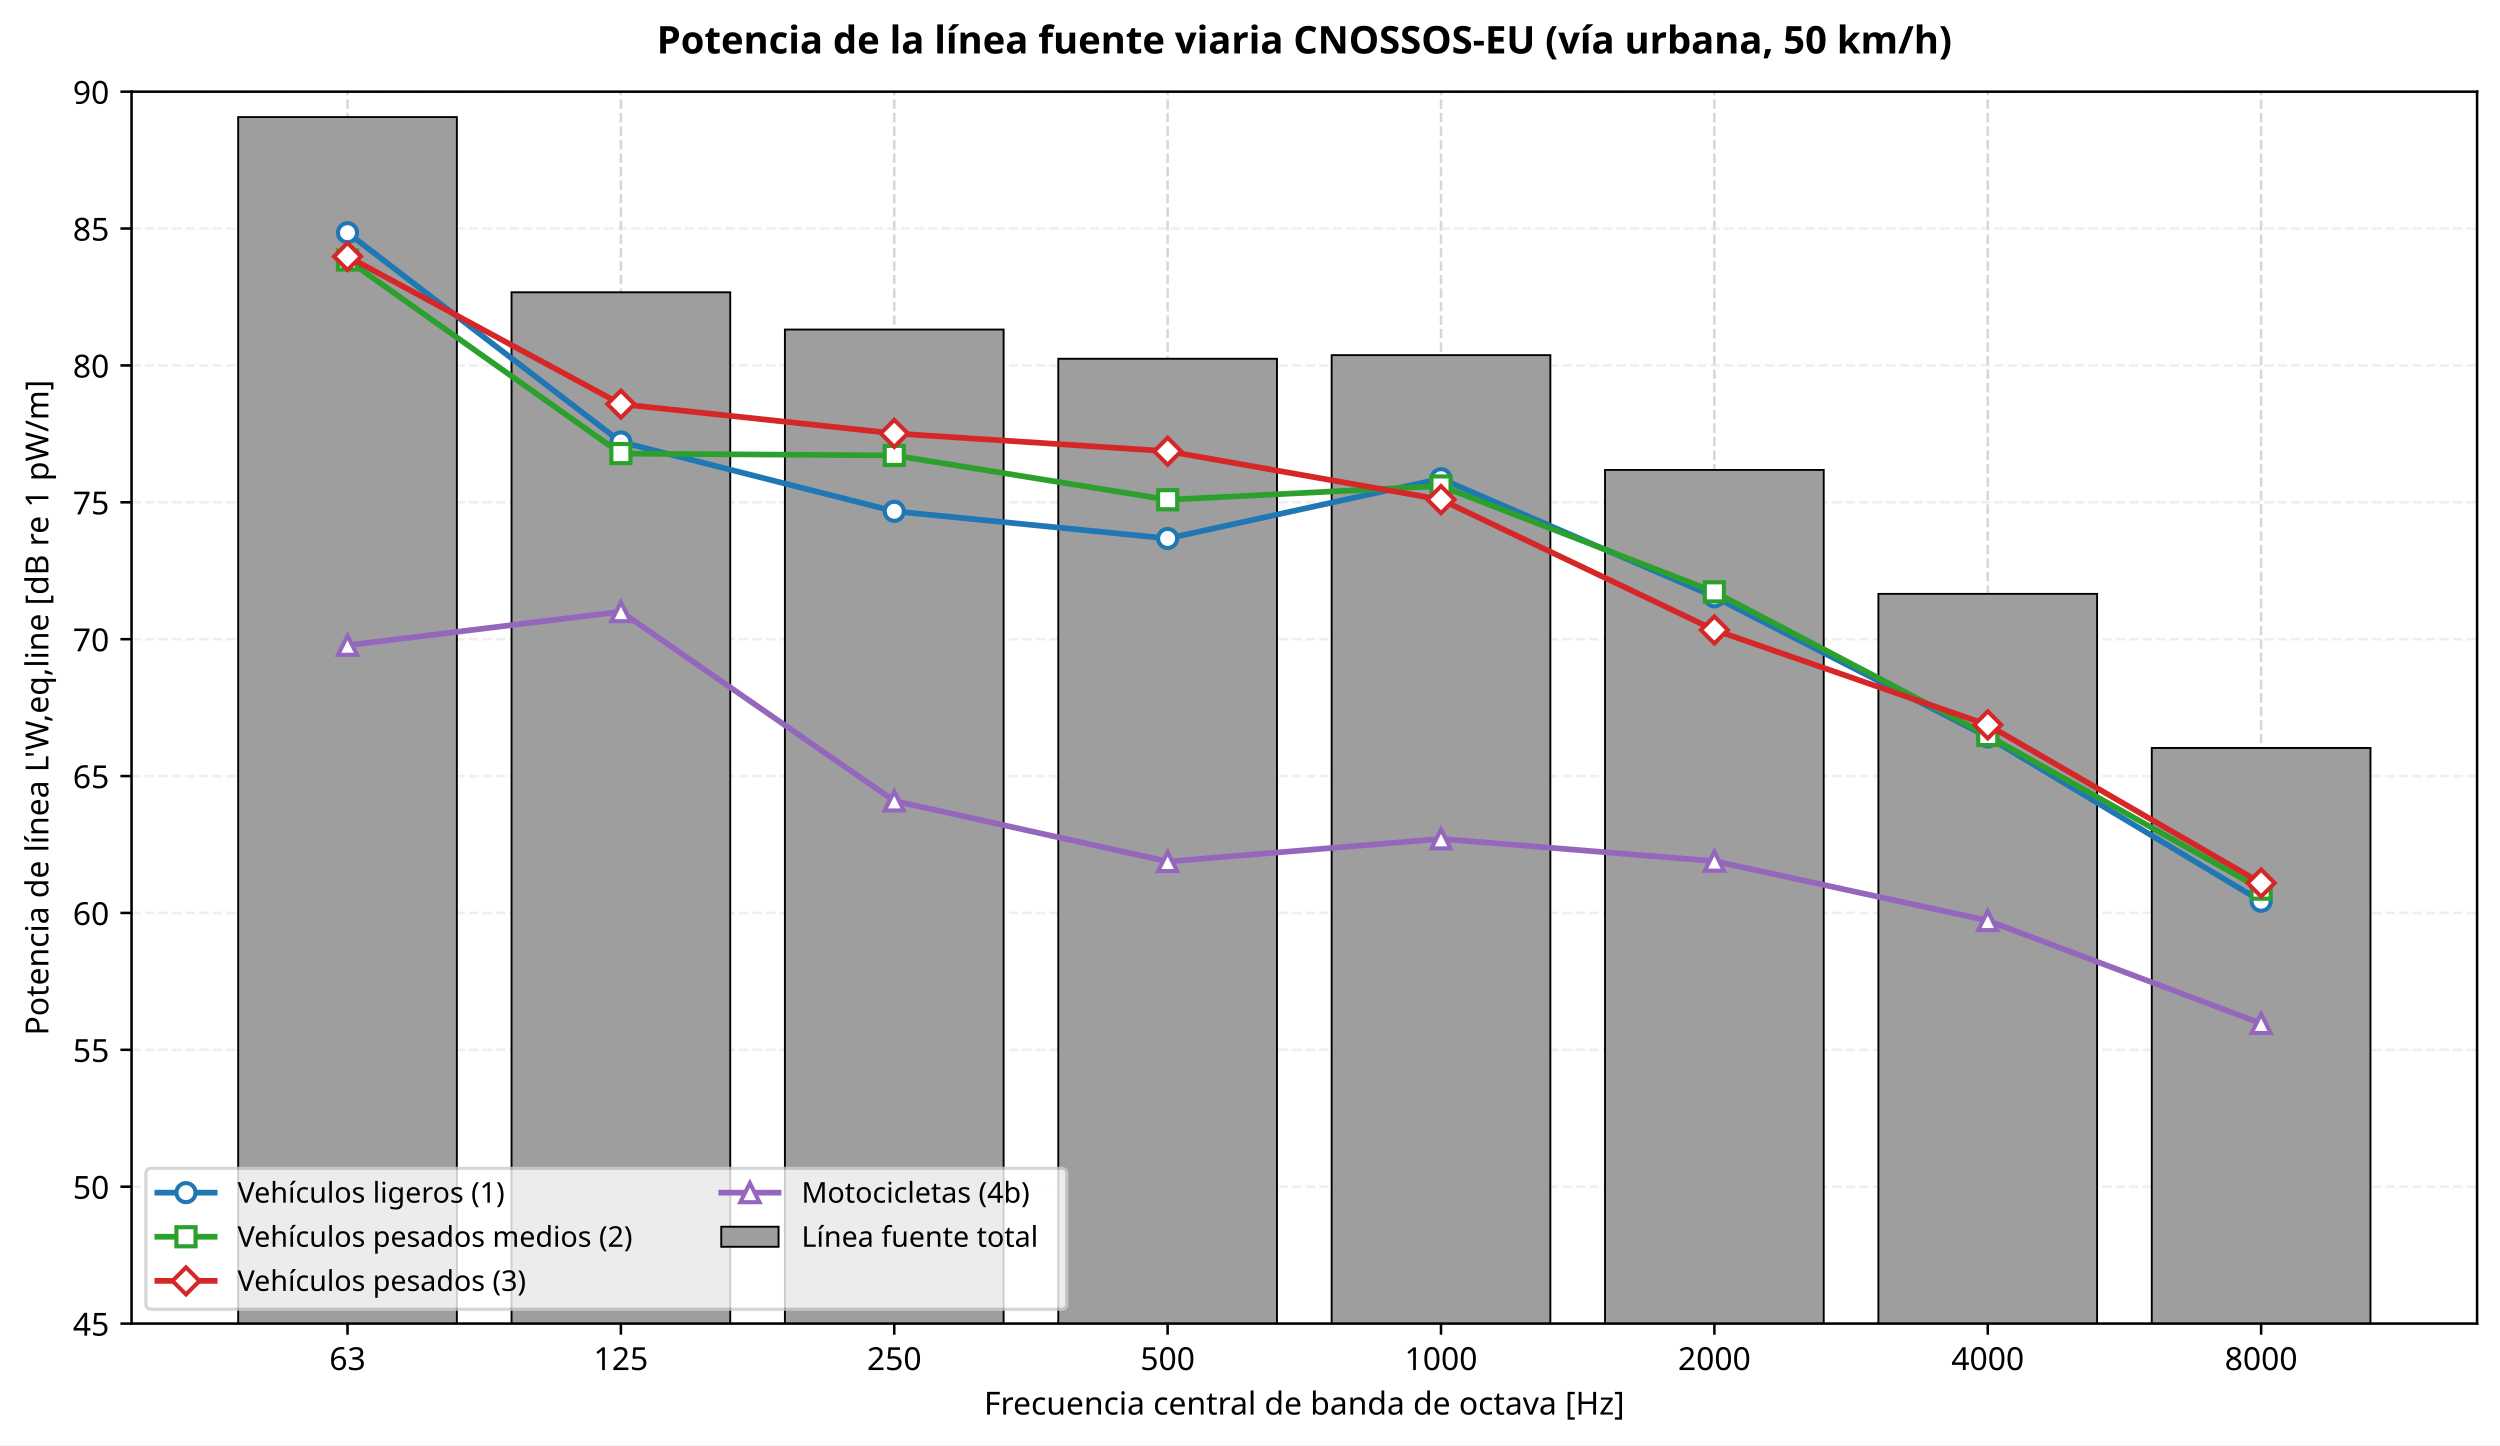
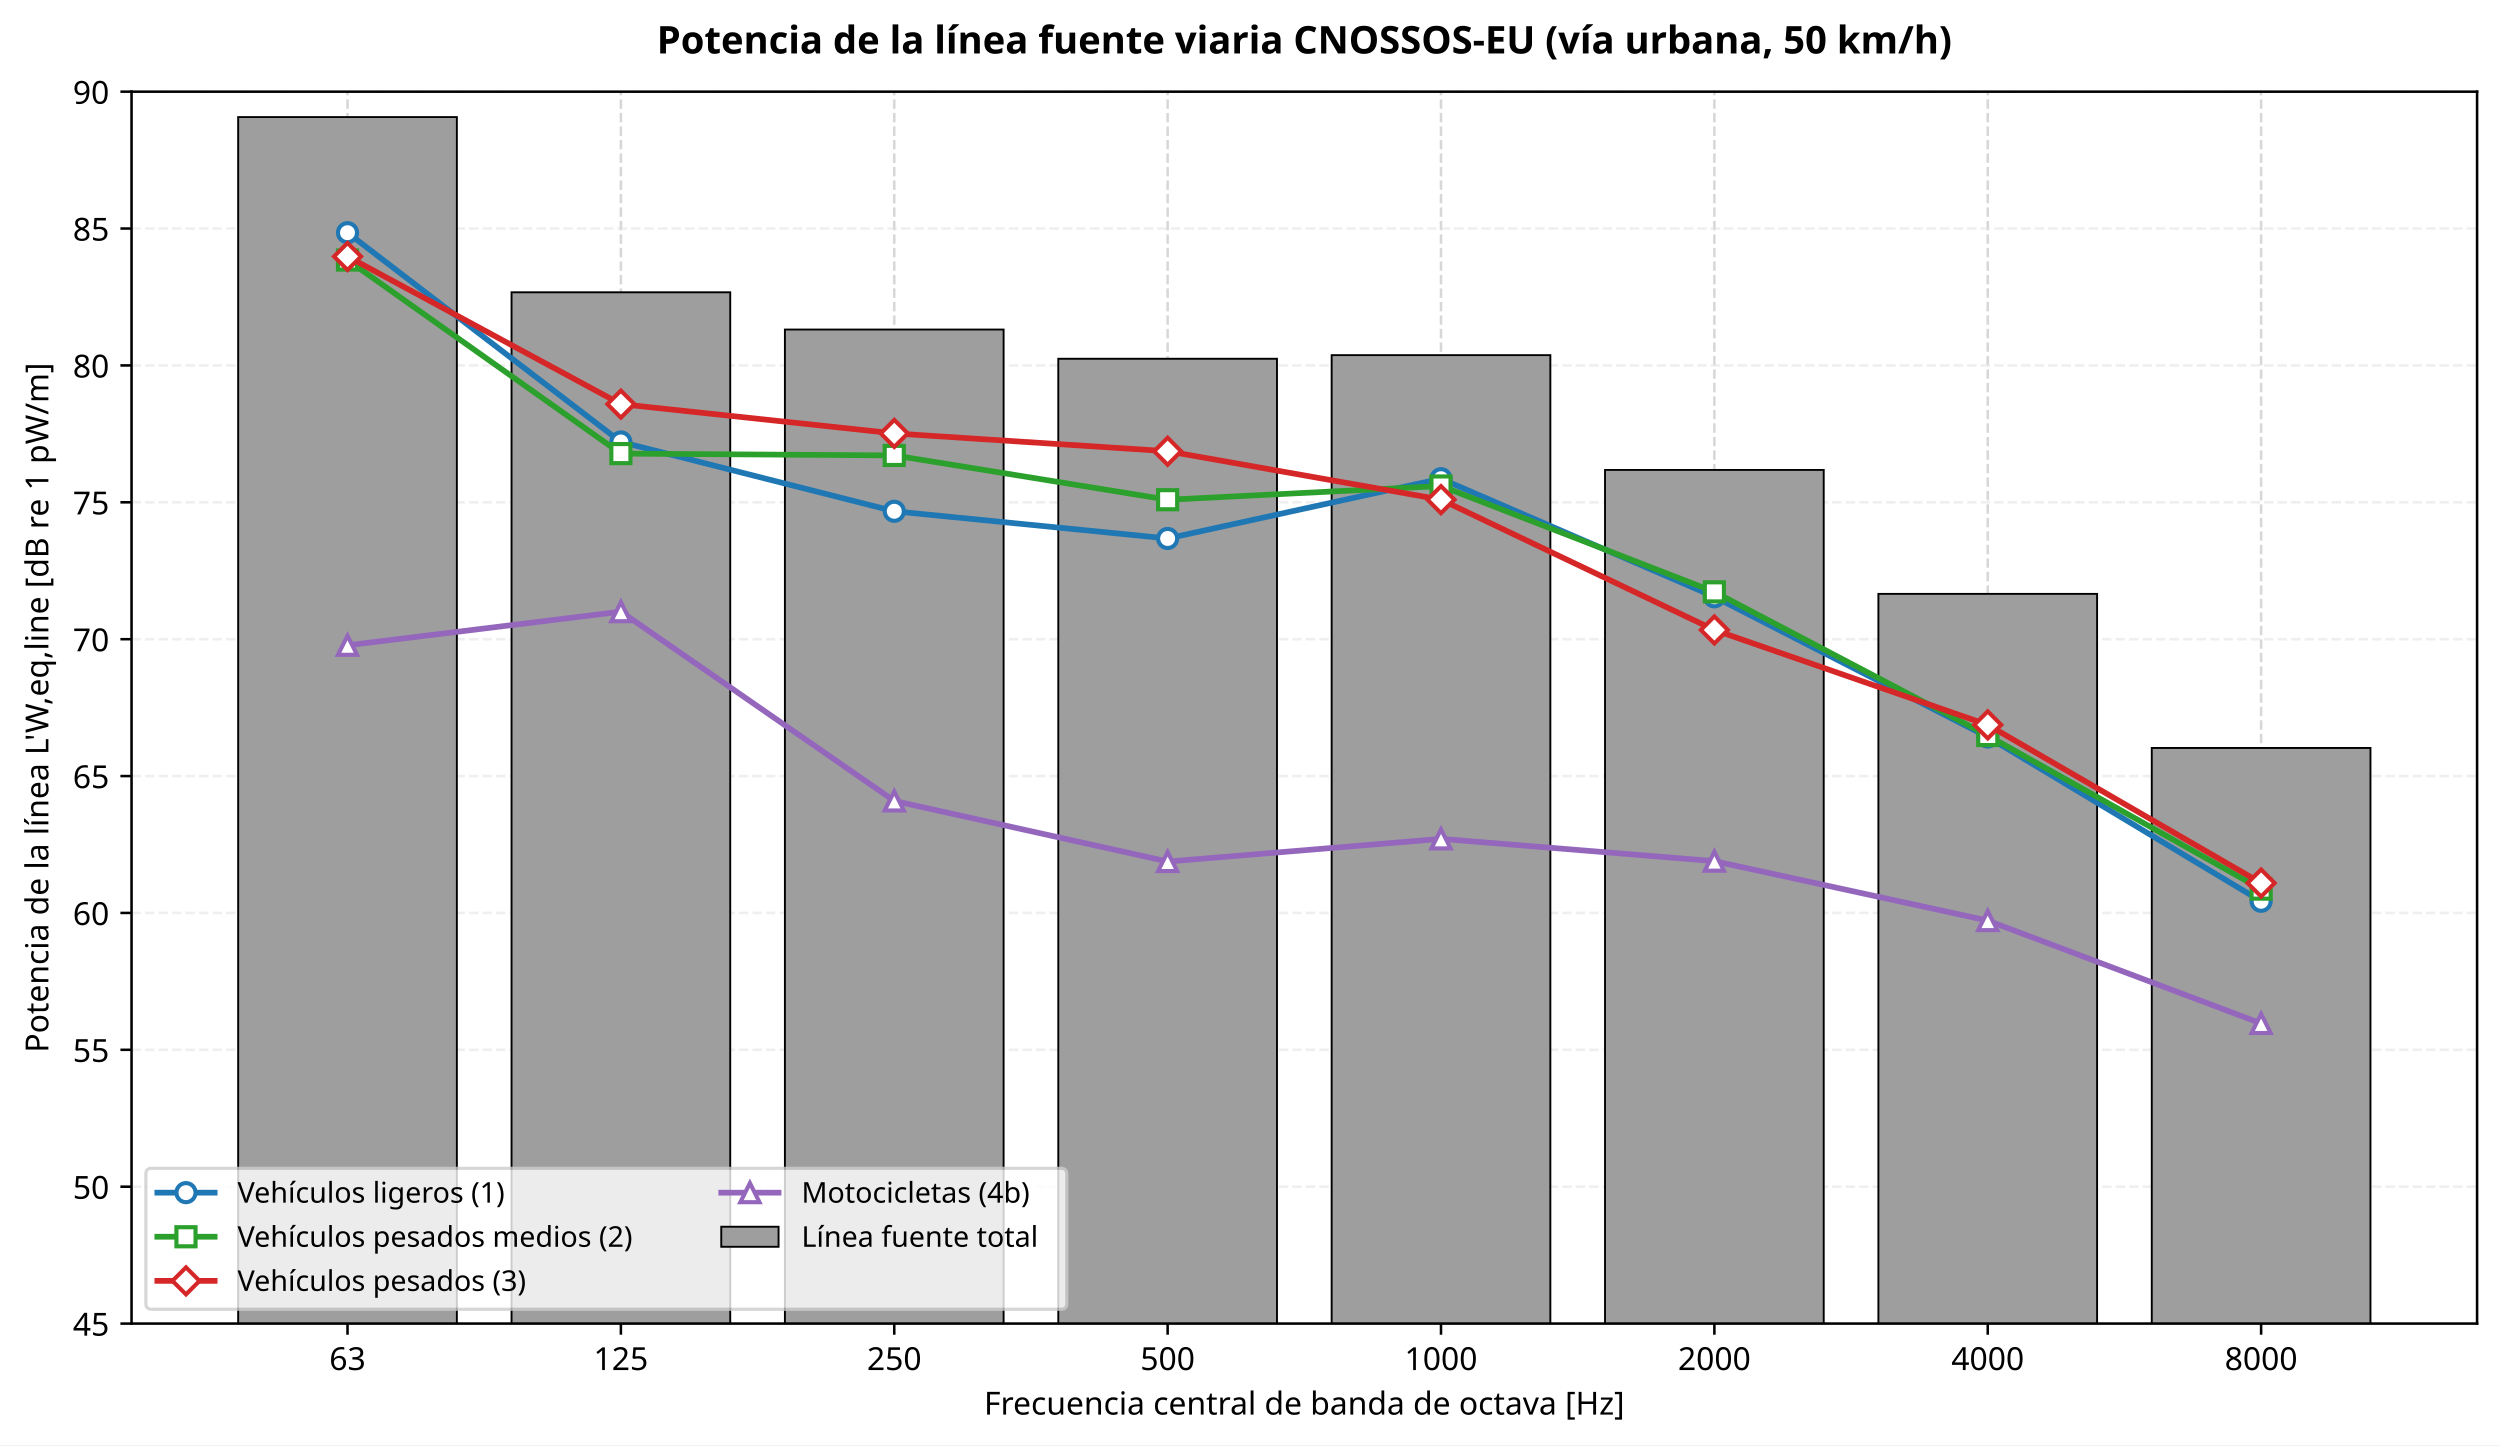
<svg xmlns="http://www.w3.org/2000/svg" xmlns:xlink="http://www.w3.org/1999/xlink" width="785.363pt" height="453.997pt" viewBox="0 0 785.363 453.997" version="1.1">
  <defs>
    <style type="text/css">*{stroke-linejoin: round; stroke-linecap: butt}</style>
  </defs>
  <g id="figure_1">
    <g id="patch_1">
      <path d="M 0 453.997  L 785.363 453.997  L 785.363 0  L 0 0  z " style="fill: #ffffff" />
    </g>
    <g id="axes_1">
      <g id="patch_2">
        <path d="M 41.326 415.796  L 778.163 415.796  L 778.163 28.798  L 41.326 28.798  z " style="fill: #ffffff" />
      </g>
      <g id="matplotlib.axis_1">
        <g id="xtick_1">
          <g id="line2d_1">
            <path d="M 109.17 415.796  L 109.17 28.798  " clip-path="url(#pf40495b0b9)" style="fill: none; stroke-dasharray: 2.96,1.28; stroke-dashoffset: 0; stroke: #b0b0b0; stroke-opacity: 0.5; stroke-width: 0.8" />
          </g>
          <g id="line2d_2">
            <defs>
              <path id="m3d27035b55" d="M 0 0  L 0 3.5  " style="stroke: #000000; stroke-width: 0.8" />
            </defs>
            <g>
              <use xlink:href="#m3d27035b55" x="109.17" y="415.796" style="stroke: #000000; stroke-width: 0.8" />
            </g>
          </g>
          <g id="text_1">
            <text style="font-size: 10px; font-family: sans-serif; text-anchor: middle" x="109.17" y="430.393" transform="rotate(-0 109.1698 430.3934)">63</text>
          </g>
        </g>
        <g id="xtick_2">
          <g id="line2d_3">
            <path d="M 195.048 415.796  L 195.048 28.798  " clip-path="url(#pf40495b0b9)" style="fill: none; stroke-dasharray: 2.96,1.28; stroke-dashoffset: 0; stroke: #b0b0b0; stroke-opacity: 0.5; stroke-width: 0.8" />
          </g>
          <g id="line2d_4">
            <g>
              <use xlink:href="#m3d27035b55" x="195.048" y="415.796" style="stroke: #000000; stroke-width: 0.8" />
            </g>
          </g>
          <g id="text_2">
            <text style="font-size: 10px; font-family: sans-serif; text-anchor: middle" x="195.048" y="430.393" transform="rotate(-0 195.0483 430.3934)">125</text>
          </g>
        </g>
        <g id="xtick_3">
          <g id="line2d_5">
            <path d="M 280.927 415.796  L 280.927 28.798  " clip-path="url(#pf40495b0b9)" style="fill: none; stroke-dasharray: 2.96,1.28; stroke-dashoffset: 0; stroke: #b0b0b0; stroke-opacity: 0.5; stroke-width: 0.8" />
          </g>
          <g id="line2d_6">
            <g>
              <use xlink:href="#m3d27035b55" x="280.927" y="415.796" style="stroke: #000000; stroke-width: 0.8" />
            </g>
          </g>
          <g id="text_3">
            <text style="font-size: 10px; font-family: sans-serif; text-anchor: middle" x="280.927" y="430.393" transform="rotate(-0 280.9268 430.3934)">250</text>
          </g>
        </g>
        <g id="xtick_4">
          <g id="line2d_7">
            <path d="M 366.805 415.796  L 366.805 28.798  " clip-path="url(#pf40495b0b9)" style="fill: none; stroke-dasharray: 2.96,1.28; stroke-dashoffset: 0; stroke: #b0b0b0; stroke-opacity: 0.5; stroke-width: 0.8" />
          </g>
          <g id="line2d_8">
            <g>
              <use xlink:href="#m3d27035b55" x="366.805" y="415.796" style="stroke: #000000; stroke-width: 0.8" />
            </g>
          </g>
          <g id="text_4">
            <text style="font-size: 10px; font-family: sans-serif; text-anchor: middle" x="366.805" y="430.393" transform="rotate(-0 366.8054 430.3934)">500</text>
          </g>
        </g>
        <g id="xtick_5">
          <g id="line2d_9">
            <path d="M 452.684 415.796  L 452.684 28.798  " clip-path="url(#pf40495b0b9)" style="fill: none; stroke-dasharray: 2.96,1.28; stroke-dashoffset: 0; stroke: #b0b0b0; stroke-opacity: 0.5; stroke-width: 0.8" />
          </g>
          <g id="line2d_10">
            <g>
              <use xlink:href="#m3d27035b55" x="452.684" y="415.796" style="stroke: #000000; stroke-width: 0.8" />
            </g>
          </g>
          <g id="text_5">
            <text style="font-size: 10px; font-family: sans-serif; text-anchor: middle" x="452.684" y="430.393" transform="rotate(-0 452.6839 430.3934)">1000</text>
          </g>
        </g>
        <g id="xtick_6">
          <g id="line2d_11">
            <path d="M 538.562 415.796  L 538.562 28.798  " clip-path="url(#pf40495b0b9)" style="fill: none; stroke-dasharray: 2.96,1.28; stroke-dashoffset: 0; stroke: #b0b0b0; stroke-opacity: 0.5; stroke-width: 0.8" />
          </g>
          <g id="line2d_12">
            <g>
              <use xlink:href="#m3d27035b55" x="538.562" y="415.796" style="stroke: #000000; stroke-width: 0.8" />
            </g>
          </g>
          <g id="text_6">
            <text style="font-size: 10px; font-family: sans-serif; text-anchor: middle" x="538.562" y="430.393" transform="rotate(-0 538.5624 430.3934)">2000</text>
          </g>
        </g>
        <g id="xtick_7">
          <g id="line2d_13">
            <path d="M 624.441 415.796  L 624.441 28.798  " clip-path="url(#pf40495b0b9)" style="fill: none; stroke-dasharray: 2.96,1.28; stroke-dashoffset: 0; stroke: #b0b0b0; stroke-opacity: 0.5; stroke-width: 0.8" />
          </g>
          <g id="line2d_14">
            <g>
              <use xlink:href="#m3d27035b55" x="624.441" y="415.796" style="stroke: #000000; stroke-width: 0.8" />
            </g>
          </g>
          <g id="text_7">
            <text style="font-size: 10px; font-family: sans-serif; text-anchor: middle" x="624.441" y="430.393" transform="rotate(-0 624.4409 430.3934)">4000</text>
          </g>
        </g>
        <g id="xtick_8">
          <g id="line2d_15">
            <path d="M 710.319 415.796  L 710.319 28.798  " clip-path="url(#pf40495b0b9)" style="fill: none; stroke-dasharray: 2.96,1.28; stroke-dashoffset: 0; stroke: #b0b0b0; stroke-opacity: 0.5; stroke-width: 0.8" />
          </g>
          <g id="line2d_16">
            <g>
              <use xlink:href="#m3d27035b55" x="710.319" y="415.796" style="stroke: #000000; stroke-width: 0.8" />
            </g>
          </g>
          <g id="text_8">
            <text style="font-size: 10px; font-family: sans-serif; text-anchor: middle" x="710.319" y="430.393" transform="rotate(-0 710.3194 430.3934)">8000</text>
          </g>
        </g>
        <g id="text_9">
          <text style="font-size: 10px; font-family: sans-serif; text-anchor: middle" x="409.745" y="444.394" transform="rotate(-0 409.7446 444.3942)">Frecuencia central de banda de octava [Hz]</text>
        </g>
      </g>
      <g id="matplotlib.axis_2">
        <g id="ytick_1">
          <g id="line2d_17">
            <path d="M 41.326 415.796  L 778.163 415.796  " clip-path="url(#pf40495b0b9)" style="fill: none; stroke-dasharray: 2.96,1.28; stroke-dashoffset: 0; stroke: #e0e0e0; stroke-opacity: 0.5; stroke-width: 0.8" />
          </g>
          <g id="line2d_18">
            <defs>
              <path id="mef640d9f3a" d="M 0 0  L -3.5 0  " style="stroke: #000000; stroke-width: 0.8" />
            </defs>
            <g>
              <use xlink:href="#mef640d9f3a" x="41.326" y="415.796" style="stroke: #000000; stroke-width: 0.8" />
            </g>
          </g>
          <g id="text_10">
            <text style="font-size: 10px; font-family: sans-serif; text-anchor: end" x="34.326" y="419.595" transform="rotate(-0 34.32578 419.5946)">45</text>
          </g>
        </g>
        <g id="ytick_2">
          <g id="line2d_19">
            <path d="M 41.326 372.796  L 778.163 372.796  " clip-path="url(#pf40495b0b9)" style="fill: none; stroke-dasharray: 2.96,1.28; stroke-dashoffset: 0; stroke: #e0e0e0; stroke-opacity: 0.5; stroke-width: 0.8" />
          </g>
          <g id="line2d_20">
            <g>
              <use xlink:href="#mef640d9f3a" x="41.326" y="372.796" style="stroke: #000000; stroke-width: 0.8" />
            </g>
          </g>
          <g id="text_11">
            <text style="font-size: 10px; font-family: sans-serif; text-anchor: end" x="34.326" y="376.595" transform="rotate(-0 34.32578 376.5949)">50</text>
          </g>
        </g>
        <g id="ytick_3">
          <g id="line2d_21">
            <path d="M 41.326 329.796  L 778.163 329.796  " clip-path="url(#pf40495b0b9)" style="fill: none; stroke-dasharray: 2.96,1.28; stroke-dashoffset: 0; stroke: #e0e0e0; stroke-opacity: 0.5; stroke-width: 0.8" />
          </g>
          <g id="line2d_22">
            <g>
              <use xlink:href="#mef640d9f3a" x="41.326" y="329.796" style="stroke: #000000; stroke-width: 0.8" />
            </g>
          </g>
          <g id="text_12">
            <text style="font-size: 10px; font-family: sans-serif; text-anchor: end" x="34.326" y="333.595" transform="rotate(-0 34.32578 333.5951)">55</text>
          </g>
        </g>
        <g id="ytick_4">
          <g id="line2d_23">
            <path d="M 41.326 286.797  L 778.163 286.797  " clip-path="url(#pf40495b0b9)" style="fill: none; stroke-dasharray: 2.96,1.28; stroke-dashoffset: 0; stroke: #e0e0e0; stroke-opacity: 0.5; stroke-width: 0.8" />
          </g>
          <g id="line2d_24">
            <g>
              <use xlink:href="#mef640d9f3a" x="41.326" y="286.797" style="stroke: #000000; stroke-width: 0.8" />
            </g>
          </g>
          <g id="text_13">
            <text style="font-size: 10px; font-family: sans-serif; text-anchor: end" x="34.326" y="290.595" transform="rotate(-0 34.32578 290.5954)">60</text>
          </g>
        </g>
        <g id="ytick_5">
          <g id="line2d_25">
            <path d="M 41.326 243.797  L 778.163 243.797  " clip-path="url(#pf40495b0b9)" style="fill: none; stroke-dasharray: 2.96,1.28; stroke-dashoffset: 0; stroke: #e0e0e0; stroke-opacity: 0.5; stroke-width: 0.8" />
          </g>
          <g id="line2d_26">
            <g>
              <use xlink:href="#mef640d9f3a" x="41.326" y="243.797" style="stroke: #000000; stroke-width: 0.8" />
            </g>
          </g>
          <g id="text_14">
            <text style="font-size: 10px; font-family: sans-serif; text-anchor: end" x="34.326" y="247.596" transform="rotate(-0 34.32578 247.5957)">65</text>
          </g>
        </g>
        <g id="ytick_6">
          <g id="line2d_27">
            <path d="M 41.326 200.797  L 778.163 200.797  " clip-path="url(#pf40495b0b9)" style="fill: none; stroke-dasharray: 2.96,1.28; stroke-dashoffset: 0; stroke: #e0e0e0; stroke-opacity: 0.5; stroke-width: 0.8" />
          </g>
          <g id="line2d_28">
            <g>
              <use xlink:href="#mef640d9f3a" x="41.326" y="200.797" style="stroke: #000000; stroke-width: 0.8" />
            </g>
          </g>
          <g id="text_15">
            <text style="font-size: 10px; font-family: sans-serif; text-anchor: end" x="34.326" y="204.596" transform="rotate(-0 34.32578 204.5959)">70</text>
          </g>
        </g>
        <g id="ytick_7">
          <g id="line2d_29">
            <path d="M 41.326 157.797  L 778.163 157.797  " clip-path="url(#pf40495b0b9)" style="fill: none; stroke-dasharray: 2.96,1.28; stroke-dashoffset: 0; stroke: #e0e0e0; stroke-opacity: 0.5; stroke-width: 0.8" />
          </g>
          <g id="line2d_30">
            <g>
              <use xlink:href="#mef640d9f3a" x="41.326" y="157.797" style="stroke: #000000; stroke-width: 0.8" />
            </g>
          </g>
          <g id="text_16">
            <text style="font-size: 10px; font-family: sans-serif; text-anchor: end" x="34.326" y="161.596" transform="rotate(-0 34.32578 161.5962)">75</text>
          </g>
        </g>
        <g id="ytick_8">
          <g id="line2d_31">
            <path d="M 41.326 114.798  L 778.163 114.798  " clip-path="url(#pf40495b0b9)" style="fill: none; stroke-dasharray: 2.96,1.28; stroke-dashoffset: 0; stroke: #e0e0e0; stroke-opacity: 0.5; stroke-width: 0.8" />
          </g>
          <g id="line2d_32">
            <g>
              <use xlink:href="#mef640d9f3a" x="41.326" y="114.798" style="stroke: #000000; stroke-width: 0.8" />
            </g>
          </g>
          <g id="text_17">
            <text style="font-size: 10px; font-family: sans-serif; text-anchor: end" x="34.326" y="118.596" transform="rotate(-0 34.32578 118.5964)">80</text>
          </g>
        </g>
        <g id="ytick_9">
          <g id="line2d_33">
            <path d="M 41.326 71.798  L 778.163 71.798  " clip-path="url(#pf40495b0b9)" style="fill: none; stroke-dasharray: 2.96,1.28; stroke-dashoffset: 0; stroke: #e0e0e0; stroke-opacity: 0.5; stroke-width: 0.8" />
          </g>
          <g id="line2d_34">
            <g>
              <use xlink:href="#mef640d9f3a" x="41.326" y="71.798" style="stroke: #000000; stroke-width: 0.8" />
            </g>
          </g>
          <g id="text_18">
            <text style="font-size: 10px; font-family: sans-serif; text-anchor: end" x="34.326" y="75.597" transform="rotate(-0 34.32578 75.59669)">85</text>
          </g>
        </g>
        <g id="ytick_10">
          <g id="line2d_35">
            <path d="M 41.326 28.798  L 778.163 28.798  " clip-path="url(#pf40495b0b9)" style="fill: none; stroke-dasharray: 2.96,1.28; stroke-dashoffset: 0; stroke: #e0e0e0; stroke-opacity: 0.5; stroke-width: 0.8" />
          </g>
          <g id="line2d_36">
            <g>
              <use xlink:href="#mef640d9f3a" x="41.326" y="28.798" style="stroke: #000000; stroke-width: 0.8" />
            </g>
          </g>
          <g id="text_19">
            <text style="font-size: 10px; font-family: sans-serif; text-anchor: end" x="34.326" y="32.597" transform="rotate(-0 34.32578 32.59695)">90</text>
          </g>
        </g>
        <g id="text_20">
-           <text style="font-size: 10px; font-family: sans-serif; text-anchor: middle" x="15.198" y="222.297" transform="rotate(-90 15.19844 222.297)">Potencia de línea L'W,eq,line [dB re 1 pW/m]</text>
+           <text style="font-size: 10px; font-family: sans-serif; text-anchor: middle" x="15.198" y="222.297" transform="rotate(-90 15.19844 222.297)">Potencia de la línea L'W,eq,line [dB re 1 pW/m]</text>
        </g>
      </g>
      <g id="patch_3">
        <path d="M 74.818 802.793  L 143.521 802.793  L 143.521 36.777  L 74.818 36.777  z " clip-path="url(#pf40495b0b9)" style="fill: #9e9e9e; stroke: #000000; stroke-width: 0.6; stroke-linejoin: miter" />
      </g>
      <g id="patch_4">
        <path d="M 160.697 802.793  L 229.4 802.793  L 229.4 91.828  L 160.697 91.828  z " clip-path="url(#pf40495b0b9)" style="fill: #9e9e9e; stroke: #000000; stroke-width: 0.6; stroke-linejoin: miter" />
      </g>
      <g id="patch_5">
        <path d="M 246.575 802.793  L 315.278 802.793  L 315.278 103.52  L 246.575 103.52  z " clip-path="url(#pf40495b0b9)" style="fill: #9e9e9e; stroke: #000000; stroke-width: 0.6; stroke-linejoin: miter" />
      </g>
      <g id="patch_6">
        <path d="M 332.454 802.793  L 401.157 802.793  L 401.157 112.7  L 332.454 112.7  z " clip-path="url(#pf40495b0b9)" style="fill: #9e9e9e; stroke: #000000; stroke-width: 0.6; stroke-linejoin: miter" />
      </g>
      <g id="patch_7">
        <path d="M 418.332 802.793  L 487.035 802.793  L 487.035 111.566  L 418.332 111.566  z " clip-path="url(#pf40495b0b9)" style="fill: #9e9e9e; stroke: #000000; stroke-width: 0.6; stroke-linejoin: miter" />
      </g>
      <g id="patch_8">
        <path d="M 504.211 802.793  L 572.914 802.793  L 572.914 147.624  L 504.211 147.624  z " clip-path="url(#pf40495b0b9)" style="fill: #9e9e9e; stroke: #000000; stroke-width: 0.6; stroke-linejoin: miter" />
      </g>
      <g id="patch_9">
        <path d="M 590.089 802.793  L 658.792 802.793  L 658.792 186.558  L 590.089 186.558  z " clip-path="url(#pf40495b0b9)" style="fill: #9e9e9e; stroke: #000000; stroke-width: 0.6; stroke-linejoin: miter" />
      </g>
      <g id="patch_10">
        <path d="M 675.968 802.793  L 744.671 802.793  L 744.671 234.967  L 675.968 234.967  z " clip-path="url(#pf40495b0b9)" style="fill: #9e9e9e; stroke: #000000; stroke-width: 0.6; stroke-linejoin: miter" />
      </g>
      <g id="patch_11">
        <path d="M 41.326 415.796  L 41.326 28.798  " style="fill: none; stroke: #000000; stroke-width: 0.8; stroke-linejoin: miter; stroke-linecap: square" />
      </g>
      <g id="patch_12">
        <path d="M 778.163 415.796  L 778.163 28.798  " style="fill: none; stroke: #000000; stroke-width: 0.8; stroke-linejoin: miter; stroke-linecap: square" />
      </g>
      <g id="patch_13">
        <path d="M 41.326 415.796  L 778.163 415.796  " style="fill: none; stroke: #000000; stroke-width: 0.8; stroke-linejoin: miter; stroke-linecap: square" />
      </g>
      <g id="patch_14">
        <path d="M 41.326 28.798  L 778.163 28.798  " style="fill: none; stroke: #000000; stroke-width: 0.8; stroke-linejoin: miter; stroke-linecap: square" />
      </g>
      <g id="text_21">
        <text style="font-weight: 700; font-size: 12px; font-family: sans-serif; text-anchor: middle" x="409.745" y="16.798" transform="rotate(-0 409.7446 16.79812)">Potencia de la línea fuente viaria CNOSSOS-EU (vía urbana, 50 km/h)</text>
      </g>
      <g id="line2d_37">
        <path d="M 109.17 73.101  L 195.048 138.847  L 280.927 160.615  L 366.805 169.158  L 452.684 150.384  L 538.562 187.484  L 624.441 231.529  L 710.319 283.127  " clip-path="url(#pf40495b0b9)" style="fill: none; stroke: #1f77b4; stroke-width: 1.8; stroke-linecap: square" />
        <defs>
          <path id="m0bc33c3d74" d="M 0 3  C 0.796 3 1.559 2.684 2.121 2.121  C 2.684 1.559 3 0.796 3 0  C 3 -0.796 2.684 -1.559 2.121 -2.121  C 1.559 -2.684 0.796 -3 0 -3  C -0.796 -3 -1.559 -2.684 -2.121 -2.121  C -2.684 -1.559 -3 -0.796 -3 0  C -3 0.796 -2.684 1.559 -2.121 2.121  C -1.559 2.684 -0.796 3 0 3  z " style="stroke: #1f77b4; stroke-width: 1.3" />
        </defs>
        <g clip-path="url(#pf40495b0b9)">
          <use xlink:href="#m0bc33c3d74" x="109.17" y="73.101" style="fill: #ffffff; stroke: #1f77b4; stroke-width: 1.3" />
          <use xlink:href="#m0bc33c3d74" x="195.048" y="138.847" style="fill: #ffffff; stroke: #1f77b4; stroke-width: 1.3" />
          <use xlink:href="#m0bc33c3d74" x="280.927" y="160.615" style="fill: #ffffff; stroke: #1f77b4; stroke-width: 1.3" />
          <use xlink:href="#m0bc33c3d74" x="366.805" y="169.158" style="fill: #ffffff; stroke: #1f77b4; stroke-width: 1.3" />
          <use xlink:href="#m0bc33c3d74" x="452.684" y="150.384" style="fill: #ffffff; stroke: #1f77b4; stroke-width: 1.3" />
          <use xlink:href="#m0bc33c3d74" x="538.562" y="187.484" style="fill: #ffffff; stroke: #1f77b4; stroke-width: 1.3" />
          <use xlink:href="#m0bc33c3d74" x="624.441" y="231.529" style="fill: #ffffff; stroke: #1f77b4; stroke-width: 1.3" />
          <use xlink:href="#m0bc33c3d74" x="710.319" y="283.127" style="fill: #ffffff; stroke: #1f77b4; stroke-width: 1.3" />
        </g>
      </g>
      <g id="line2d_38">
        <path d="M 109.17 81.678  L 195.048 142.497  L 280.927 143.069  L 366.805 156.985  L 452.684 152.677  L 538.562 185.931  L 624.441 231.056  L 710.319 279.315  " clip-path="url(#pf40495b0b9)" style="fill: none; stroke: #2ca02c; stroke-width: 1.8; stroke-linecap: square" />
        <defs>
          <path id="m586dcffccc" d="M -3 3  L 3 3  L 3 -3  L -3 -3  z " style="stroke: #2ca02c; stroke-width: 1.3; stroke-linejoin: miter" />
        </defs>
        <g clip-path="url(#pf40495b0b9)">
          <use xlink:href="#m586dcffccc" x="109.17" y="81.678" style="fill: #ffffff; stroke: #2ca02c; stroke-width: 1.3; stroke-linejoin: miter" />
          <use xlink:href="#m586dcffccc" x="195.048" y="142.497" style="fill: #ffffff; stroke: #2ca02c; stroke-width: 1.3; stroke-linejoin: miter" />
          <use xlink:href="#m586dcffccc" x="280.927" y="143.069" style="fill: #ffffff; stroke: #2ca02c; stroke-width: 1.3; stroke-linejoin: miter" />
          <use xlink:href="#m586dcffccc" x="366.805" y="156.985" style="fill: #ffffff; stroke: #2ca02c; stroke-width: 1.3; stroke-linejoin: miter" />
          <use xlink:href="#m586dcffccc" x="452.684" y="152.677" style="fill: #ffffff; stroke: #2ca02c; stroke-width: 1.3; stroke-linejoin: miter" />
          <use xlink:href="#m586dcffccc" x="538.562" y="185.931" style="fill: #ffffff; stroke: #2ca02c; stroke-width: 1.3; stroke-linejoin: miter" />
          <use xlink:href="#m586dcffccc" x="624.441" y="231.056" style="fill: #ffffff; stroke: #2ca02c; stroke-width: 1.3; stroke-linejoin: miter" />
          <use xlink:href="#m586dcffccc" x="710.319" y="279.315" style="fill: #ffffff; stroke: #2ca02c; stroke-width: 1.3; stroke-linejoin: miter" />
        </g>
      </g>
      <g id="line2d_39">
        <path d="M 109.17 80.569  L 195.048 126.961  L 280.927 136.155  L 366.805 141.755  L 452.684 156.962  L 538.562 197.903  L 624.441 227.716  L 710.319 277.407  " clip-path="url(#pf40495b0b9)" style="fill: none; stroke: #d62728; stroke-width: 1.8; stroke-linecap: square" />
        <defs>
          <path id="madd11b5af1" d="M -0 4.243  L 4.243 0  L 0 -4.243  L -4.243 -0  z " style="stroke: #d62728; stroke-width: 1.3; stroke-linejoin: miter" />
        </defs>
        <g clip-path="url(#pf40495b0b9)">
          <use xlink:href="#madd11b5af1" x="109.17" y="80.569" style="fill: #ffffff; stroke: #d62728; stroke-width: 1.3; stroke-linejoin: miter" />
          <use xlink:href="#madd11b5af1" x="195.048" y="126.961" style="fill: #ffffff; stroke: #d62728; stroke-width: 1.3; stroke-linejoin: miter" />
          <use xlink:href="#madd11b5af1" x="280.927" y="136.155" style="fill: #ffffff; stroke: #d62728; stroke-width: 1.3; stroke-linejoin: miter" />
          <use xlink:href="#madd11b5af1" x="366.805" y="141.755" style="fill: #ffffff; stroke: #d62728; stroke-width: 1.3; stroke-linejoin: miter" />
          <use xlink:href="#madd11b5af1" x="452.684" y="156.962" style="fill: #ffffff; stroke: #d62728; stroke-width: 1.3; stroke-linejoin: miter" />
          <use xlink:href="#madd11b5af1" x="538.562" y="197.903" style="fill: #ffffff; stroke: #d62728; stroke-width: 1.3; stroke-linejoin: miter" />
          <use xlink:href="#madd11b5af1" x="624.441" y="227.716" style="fill: #ffffff; stroke: #d62728; stroke-width: 1.3; stroke-linejoin: miter" />
          <use xlink:href="#madd11b5af1" x="710.319" y="277.407" style="fill: #ffffff; stroke: #d62728; stroke-width: 1.3; stroke-linejoin: miter" />
        </g>
      </g>
      <g id="line2d_40">
        <path d="M 109.17 202.71  L 195.048 192.145  L 280.927 251.607  L 366.805 270.65  L 452.684 263.524  L 538.562 270.527  L 624.441 289.201  L 710.319 321.512  " clip-path="url(#pf40495b0b9)" style="fill: none; stroke: #9467bd; stroke-width: 1.8; stroke-linecap: square" />
        <defs>
          <path id="m027c633f75" d="M 0 -3  L -3 3  L 3 3  z " style="stroke: #9467bd; stroke-width: 1.3; stroke-linejoin: miter" />
        </defs>
        <g clip-path="url(#pf40495b0b9)">
          <use xlink:href="#m027c633f75" x="109.17" y="202.71" style="fill: #ffffff; stroke: #9467bd; stroke-width: 1.3; stroke-linejoin: miter" />
          <use xlink:href="#m027c633f75" x="195.048" y="192.145" style="fill: #ffffff; stroke: #9467bd; stroke-width: 1.3; stroke-linejoin: miter" />
          <use xlink:href="#m027c633f75" x="280.927" y="251.607" style="fill: #ffffff; stroke: #9467bd; stroke-width: 1.3; stroke-linejoin: miter" />
          <use xlink:href="#m027c633f75" x="366.805" y="270.65" style="fill: #ffffff; stroke: #9467bd; stroke-width: 1.3; stroke-linejoin: miter" />
          <use xlink:href="#m027c633f75" x="452.684" y="263.524" style="fill: #ffffff; stroke: #9467bd; stroke-width: 1.3; stroke-linejoin: miter" />
          <use xlink:href="#m027c633f75" x="538.562" y="270.527" style="fill: #ffffff; stroke: #9467bd; stroke-width: 1.3; stroke-linejoin: miter" />
          <use xlink:href="#m027c633f75" x="624.441" y="289.201" style="fill: #ffffff; stroke: #9467bd; stroke-width: 1.3; stroke-linejoin: miter" />
          <use xlink:href="#m027c633f75" x="710.319" y="321.512" style="fill: #ffffff; stroke: #9467bd; stroke-width: 1.3; stroke-linejoin: miter" />
        </g>
      </g>
      <g id="legend_1">
        <g id="patch_15">
          <path d="M 47.626 411.296  L 333.332 411.296  Q 335.132 411.296 335.132 409.496  L 335.132 368.814  Q 335.132 367.014 333.332 367.014  L 47.626 367.014  Q 45.826 367.014 45.826 368.814  L 45.826 409.496  Q 45.826 411.296 47.626 411.296  z " style="fill: #ffffff; opacity: 0.8; stroke: #cccccc; stroke-linejoin: miter" />
        </g>
        <g id="line2d_41">
          <path d="M 49.426 374.662  L 58.426 374.662  L 67.426 374.662  " style="fill: none; stroke: #1f77b4; stroke-width: 1.8; stroke-linecap: square" />
          <g>
            <use xlink:href="#m0bc33c3d74" x="58.426" y="374.662" style="fill: #ffffff; stroke: #1f77b4; stroke-width: 1.3" />
          </g>
        </g>
        <g id="text_22">
          <text style="font-size: 9px; font-family: sans-serif; text-anchor: start" x="74.626" y="377.812" transform="rotate(-0 74.62578 377.8123)">Vehículos ligeros (1)</text>
        </g>
        <g id="line2d_42">
          <path d="M 49.426 388.523  L 58.426 388.523  L 67.426 388.523  " style="fill: none; stroke: #2ca02c; stroke-width: 1.8; stroke-linecap: square" />
          <g>
            <use xlink:href="#m586dcffccc" x="58.426" y="388.523" style="fill: #ffffff; stroke: #2ca02c; stroke-width: 1.3; stroke-linejoin: miter" />
          </g>
        </g>
        <g id="text_23">
          <text style="font-size: 9px; font-family: sans-serif; text-anchor: start" x="74.626" y="391.673" transform="rotate(-0 74.62578 391.673)">Vehículos pesados medios (2)</text>
        </g>
        <g id="line2d_43">
          <path d="M 49.426 402.384  L 58.426 402.384  L 67.426 402.384  " style="fill: none; stroke: #d62728; stroke-width: 1.8; stroke-linecap: square" />
          <g>
            <use xlink:href="#madd11b5af1" x="58.426" y="402.384" style="fill: #ffffff; stroke: #d62728; stroke-width: 1.3; stroke-linejoin: miter" />
          </g>
        </g>
        <g id="text_24">
          <text style="font-size: 9px; font-family: sans-serif; text-anchor: start" x="74.626" y="405.534" transform="rotate(-0 74.62578 405.5337)">Vehículos pesados (3)</text>
        </g>
        <g id="line2d_44">
          <path d="M 226.581 374.662  L 235.581 374.662  L 244.581 374.662  " style="fill: none; stroke: #9467bd; stroke-width: 1.8; stroke-linecap: square" />
          <g>
            <use xlink:href="#m027c633f75" x="235.581" y="374.662" style="fill: #ffffff; stroke: #9467bd; stroke-width: 1.3; stroke-linejoin: miter" />
          </g>
        </g>
        <g id="text_25">
          <text style="font-size: 9px; font-family: sans-serif; text-anchor: start" x="251.781" y="377.812" transform="rotate(-0 251.7809 377.8123)">Motocicletas (4b)</text>
        </g>
        <g id="patch_16">
          <path d="M 226.581 391.673  L 244.581 391.673  L 244.581 385.373  L 226.581 385.373  z " style="fill: #9e9e9e; stroke: #000000; stroke-width: 0.6; stroke-linejoin: miter" />
        </g>
        <g id="text_26">
          <text style="font-size: 9px; font-family: sans-serif; text-anchor: start" x="251.781" y="391.673" transform="rotate(-0 251.7809 391.673)">Línea fuente total</text>
        </g>
      </g>
    </g>
  </g>
  <defs>
    <clipPath id="pf40495b0b9">
      <rect x="41.326" y="28.798" width="736.838" height="386.998" />
    </clipPath>
  </defs>
</svg>
